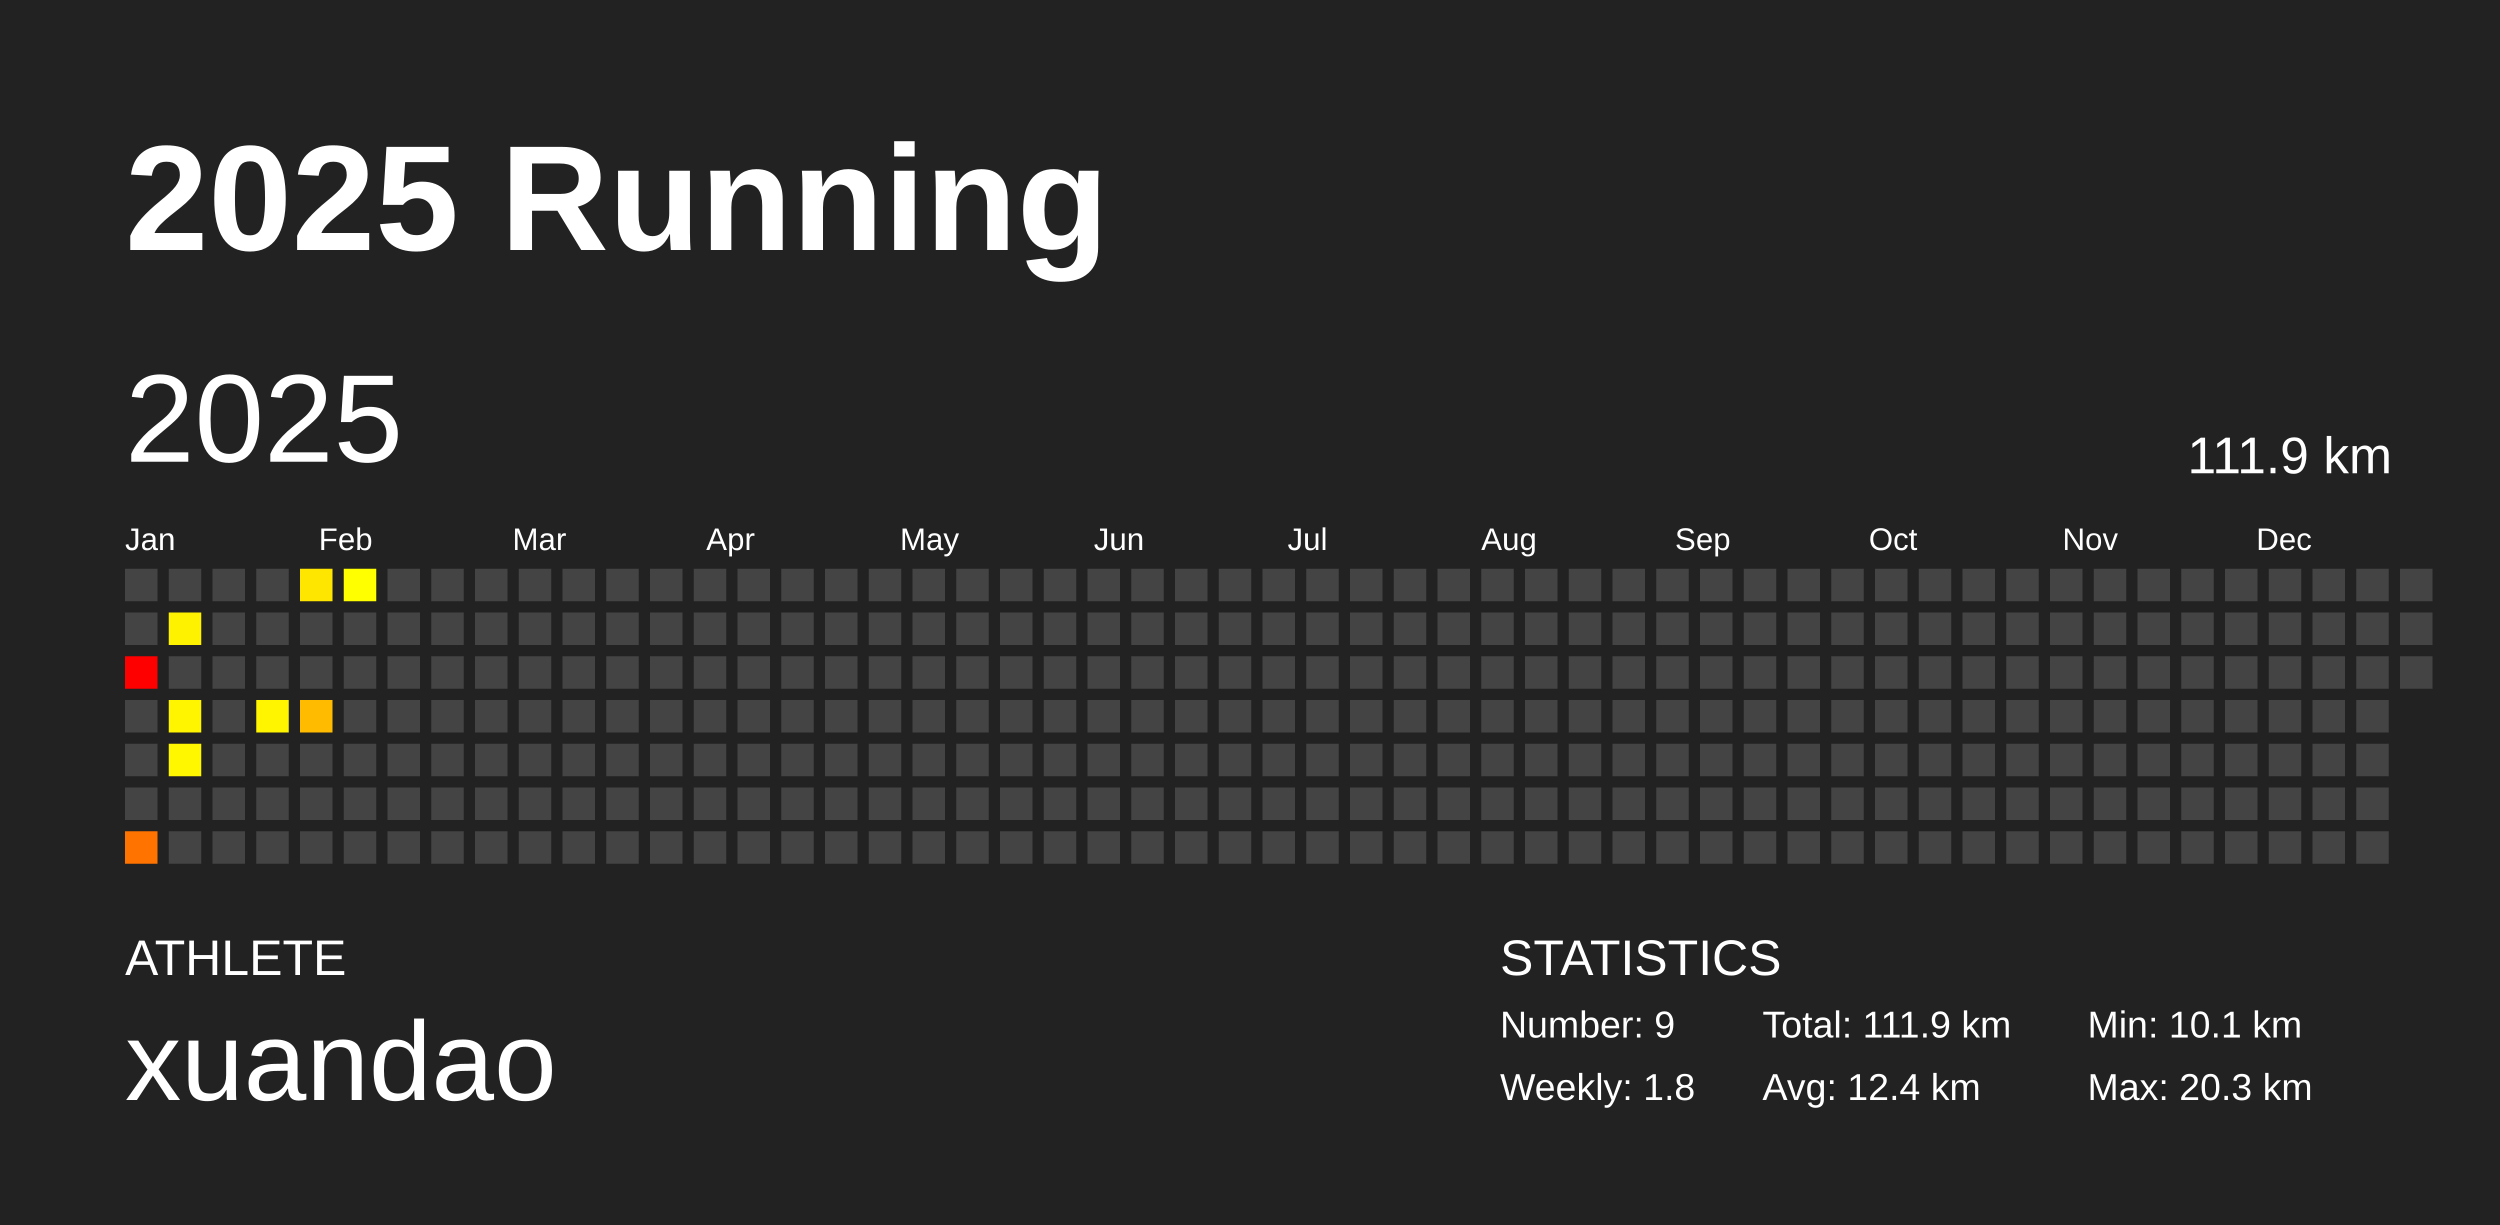
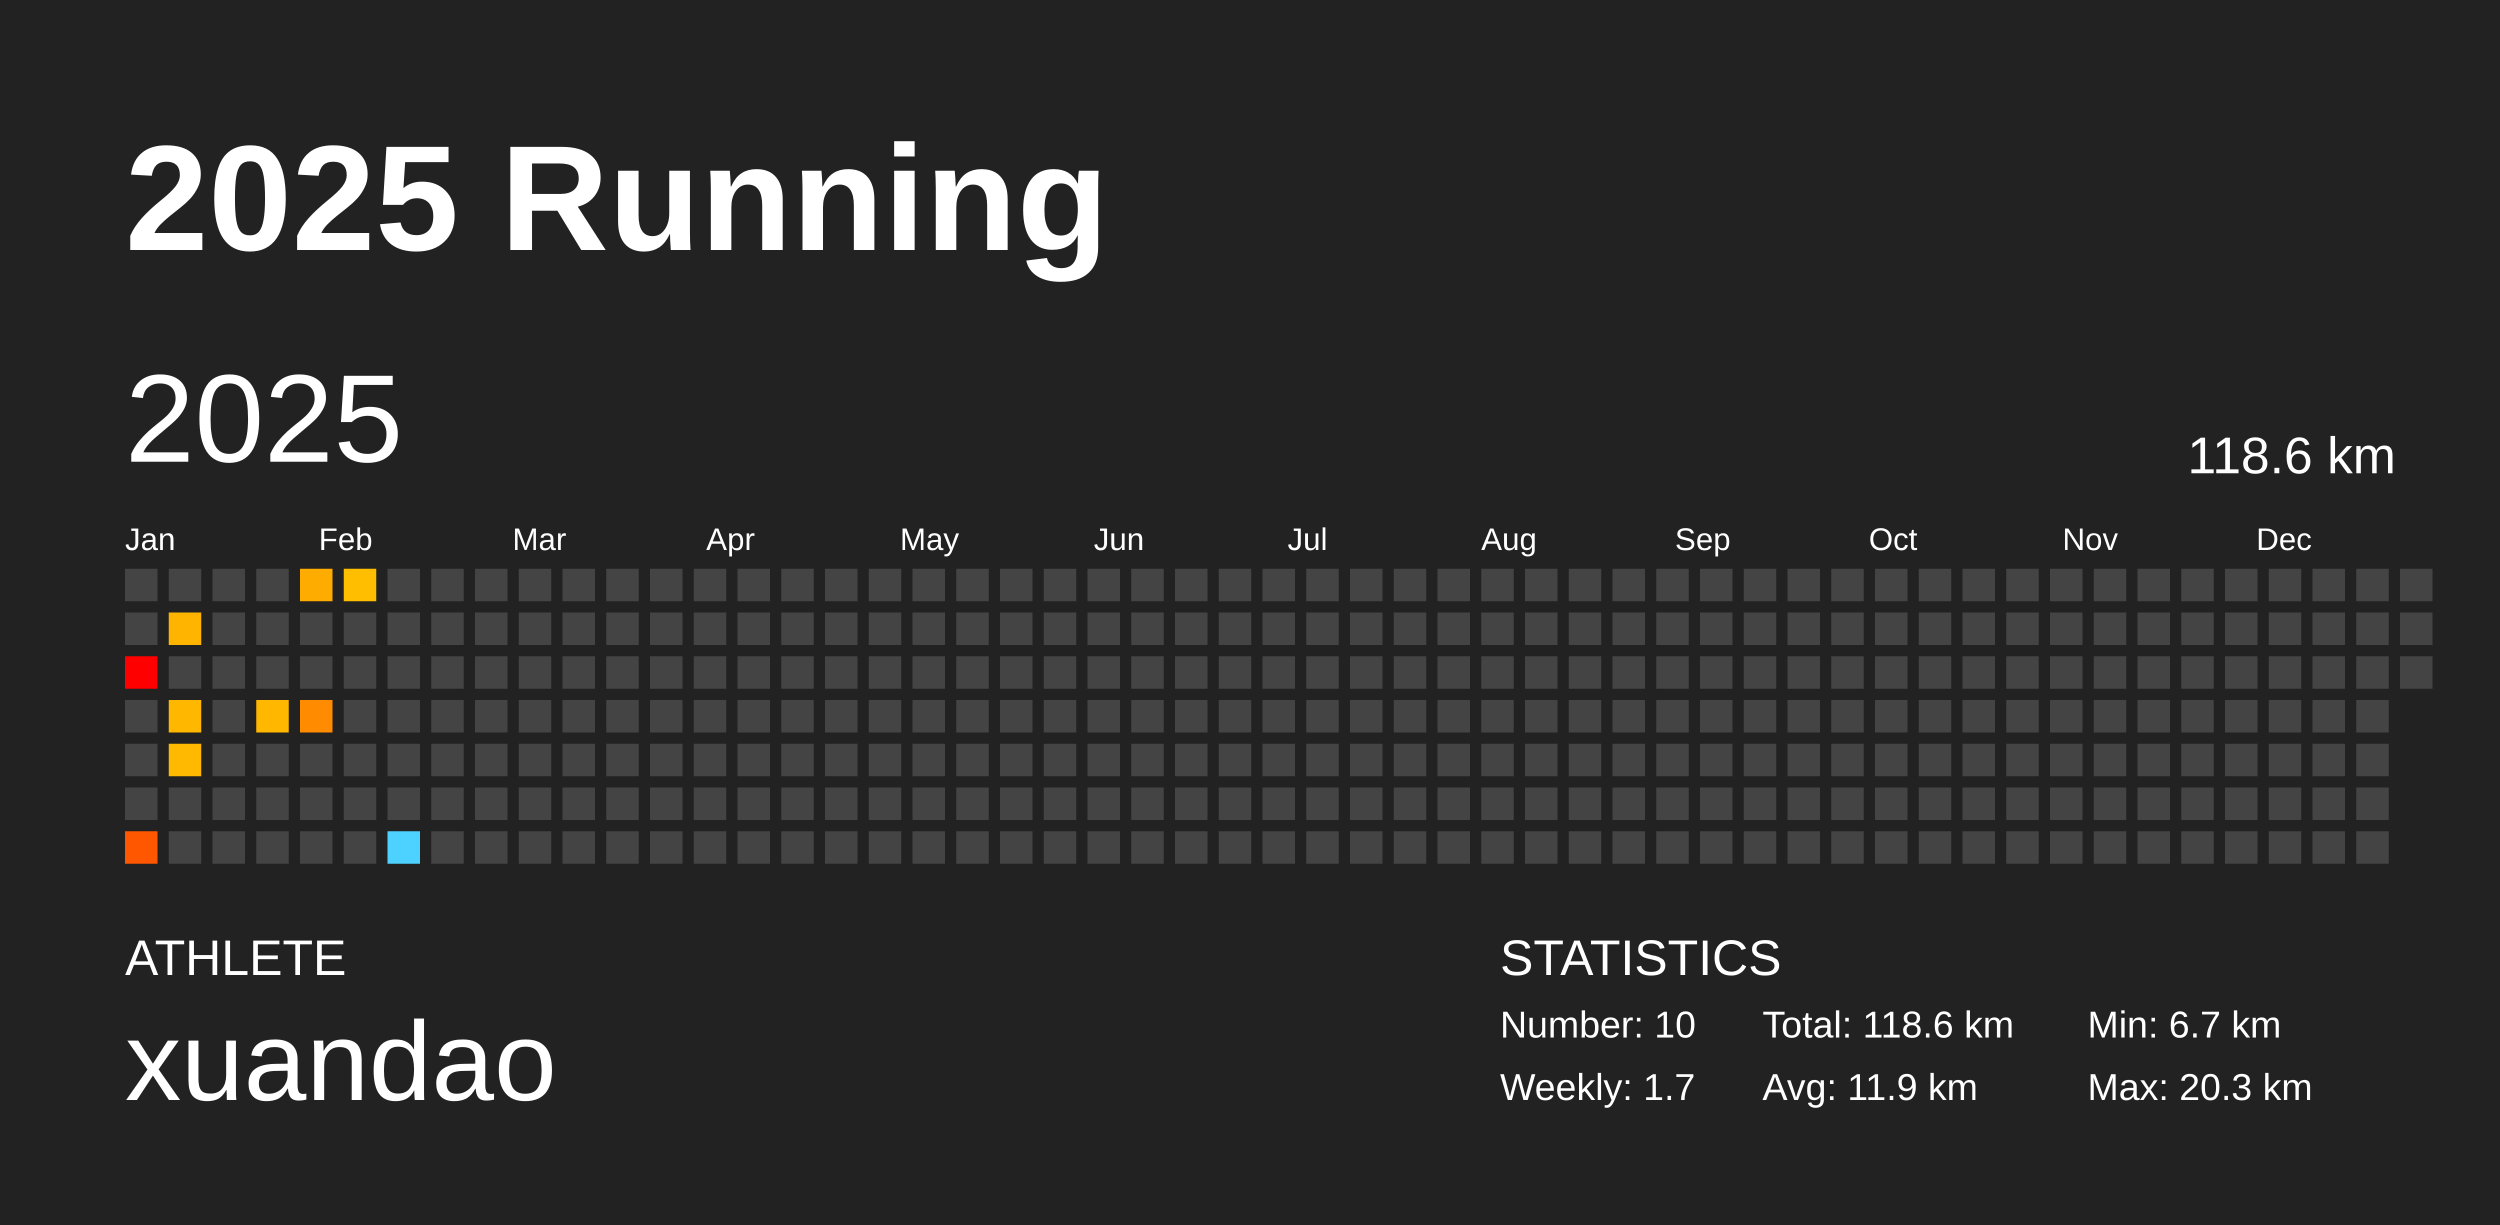
<svg xmlns="http://www.w3.org/2000/svg" baseProfile="full" height="98mm" version="1.1" viewBox="0,0,200,98" width="200mm">
  <defs />
  <rect fill="#222222" height="98" width="200" x="0" y="0" />
  <text fill="#FFFFFF" style="font-size:12px; font-family:Arial; font-weight:bold;" x="10" y="20">2025 Running</text>
  <text fill="#FFFFFF" style="font-size:4px; font-family:Arial" x="10" y="78">ATHLETE</text>
  <text fill="#FFFFFF" style="font-size:9px; font-family:Arial" x="10" y="88">xuandao</text>
  <text fill="#FFFFFF" style="font-size:4px; font-family:Arial" x="120" y="78">STATISTICS</text>
-   <text fill="#FFFFFF" style="font-size:3px; font-family:Arial" x="120" y="83">Number: 9</text>
-   <text fill="#FFFFFF" style="font-size:3px; font-family:Arial" x="120" y="88">Weekly: 1.8</text>
-   <text fill="#FFFFFF" style="font-size:3px; font-family:Arial" x="141" y="83">Total: 111.9 km</text>
-   <text fill="#FFFFFF" style="font-size:3px; font-family:Arial" x="141" y="88">Avg: 12.4 km</text>
-   <text fill="#FFFFFF" style="font-size:3px; font-family:Arial" x="167" y="83">Min: 10.1 km</text>
+   <text fill="#FFFFFF" style="font-size:3px; font-family:Arial" x="120" y="83">Number: 10</text>
+   <text fill="#FFFFFF" style="font-size:3px; font-family:Arial" x="120" y="88">Weekly: 1.7</text>
+   <text fill="#FFFFFF" style="font-size:3px; font-family:Arial" x="141" y="83">Total: 118.6 km</text>
+   <text fill="#FFFFFF" style="font-size:3px; font-family:Arial" x="141" y="88">Avg: 11.9 km</text>
+   <text fill="#FFFFFF" style="font-size:3px; font-family:Arial" x="167" y="83">Min: 6.7 km</text>
  <text fill="#FFFFFF" style="font-size:3px; font-family:Arial" x="167" y="88">Max: 20.3 km</text>
  <text dominant-baseline="hanging" fill="#FFFFFF" style="font-size:10.0px; font-family:Arial;" x="10" y="30">2025</text>
-   <text dominant-baseline="hanging" fill="#FFFFFF" style="font-size:4.125px; font-family:Arial;" x="175" y="35">111.9 km</text>
+   <text dominant-baseline="hanging" fill="#FFFFFF" style="font-size:4.125px; font-family:Arial;" x="175" y="35">118.6 km</text>
  <text fill="#FFFFFF" style="font-size:2.5px; font-family:Arial" x="10.0" y="44">Jan</text>
  <text fill="#FFFFFF" style="font-size:2.5px; font-family:Arial" x="25.5" y="44">Feb</text>
  <text fill="#FFFFFF" style="font-size:2.5px; font-family:Arial" x="41.0" y="44">Mar</text>
  <text fill="#FFFFFF" style="font-size:2.5px; font-family:Arial" x="56.5" y="44">Apr</text>
  <text fill="#FFFFFF" style="font-size:2.5px; font-family:Arial" x="72.0" y="44">May</text>
  <text fill="#FFFFFF" style="font-size:2.5px; font-family:Arial" x="87.5" y="44">Jun</text>
  <text fill="#FFFFFF" style="font-size:2.5px; font-family:Arial" x="103.0" y="44">Jul</text>
  <text fill="#FFFFFF" style="font-size:2.5px; font-family:Arial" x="118.5" y="44">Aug</text>
  <text fill="#FFFFFF" style="font-size:2.5px; font-family:Arial" x="134.0" y="44">Sep</text>
  <text fill="#FFFFFF" style="font-size:2.5px; font-family:Arial" x="149.5" y="44">Oct</text>
  <text fill="#FFFFFF" style="font-size:2.5px; font-family:Arial" x="165.0" y="44">Nov</text>
  <text fill="#FFFFFF" style="font-size:2.5px; font-family:Arial" x="180.5" y="44">Dec</text>
  <rect fill="#444444" height="2.6" width="2.6" x="10.0" y="45.5" />
  <rect fill="#444444" height="2.6" width="2.6" x="10.0" y="49.0" />
  <rect fill="red" height="2.6" width="2.6" x="10.0" y="52.5" />
  <rect fill="#444444" height="2.6" width="2.6" x="10.0" y="56.0" />
  <rect fill="#444444" height="2.6" width="2.6" x="10.0" y="59.5" />
  <rect fill="#444444" height="2.6" width="2.6" x="10.0" y="63.0" />
-   <rect fill="#ff7300" height="2.6" width="2.6" x="10.0" y="66.5" />
+   <rect fill="#ff5600" height="2.6" width="2.6" x="10.0" y="66.5" />
  <rect fill="#444444" height="2.6" width="2.6" x="13.5" y="45.5" />
-   <rect fill="#fff200" height="2.6" width="2.6" x="13.5" y="49.0" />
+   <rect fill="#ffb500" height="2.6" width="2.6" x="13.5" y="49.0" />
  <rect fill="#444444" height="2.6" width="2.6" x="13.5" y="52.5" />
-   <rect fill="#fff500" height="2.6" width="2.6" x="13.5" y="56.0" />
-   <rect fill="#fff700" height="2.6" width="2.6" x="13.5" y="59.5" />
+   <rect fill="#ffb700" height="2.6" width="2.6" x="13.5" y="56.0" />
+   <rect fill="#ffb900" height="2.6" width="2.6" x="13.5" y="59.5" />
  <rect fill="#444444" height="2.6" width="2.6" x="13.5" y="63.0" />
  <rect fill="#444444" height="2.6" width="2.6" x="13.5" y="66.5" />
  <rect fill="#444444" height="2.6" width="2.6" x="17.0" y="45.5" />
  <rect fill="#444444" height="2.6" width="2.6" x="17.0" y="49.0" />
  <rect fill="#444444" height="2.6" width="2.6" x="17.0" y="52.5" />
  <rect fill="#444444" height="2.6" width="2.6" x="17.0" y="56.0" />
  <rect fill="#444444" height="2.6" width="2.6" x="17.0" y="59.5" />
  <rect fill="#444444" height="2.6" width="2.6" x="17.0" y="63.0" />
  <rect fill="#444444" height="2.6" width="2.6" x="17.0" y="66.5" />
  <rect fill="#444444" height="2.6" width="2.6" x="20.5" y="45.5" />
  <rect fill="#444444" height="2.6" width="2.6" x="20.5" y="49.0" />
  <rect fill="#444444" height="2.6" width="2.6" x="20.5" y="52.5" />
-   <rect fill="#fff500" height="2.6" width="2.6" x="20.5" y="56.0" />
+   <rect fill="#ffb700" height="2.6" width="2.6" x="20.5" y="56.0" />
  <rect fill="#444444" height="2.6" width="2.6" x="20.5" y="59.5" />
  <rect fill="#444444" height="2.6" width="2.6" x="20.5" y="63.0" />
  <rect fill="#444444" height="2.6" width="2.6" x="20.5" y="66.5" />
-   <rect fill="#ffe600" height="2.6" width="2.6" x="24.0" y="45.5" />
+   <rect fill="#ffac00" height="2.6" width="2.6" x="24.0" y="45.5" />
  <rect fill="#444444" height="2.6" width="2.6" x="24.0" y="49.0" />
  <rect fill="#444444" height="2.6" width="2.6" x="24.0" y="52.5" />
-   <rect fill="#ffbb00" height="2.6" width="2.6" x="24.0" y="56.0" />
+   <rect fill="#ff8c00" height="2.6" width="2.6" x="24.0" y="56.0" />
  <rect fill="#444444" height="2.6" width="2.6" x="24.0" y="59.5" />
  <rect fill="#444444" height="2.6" width="2.6" x="24.0" y="63.0" />
  <rect fill="#444444" height="2.6" width="2.6" x="24.0" y="66.5" />
-   <rect fill="#ffff00" height="2.6" width="2.6" x="27.5" y="45.5" />
+   <rect fill="#ffbf00" height="2.6" width="2.6" x="27.5" y="45.5" />
  <rect fill="#444444" height="2.6" width="2.6" x="27.5" y="49.0" />
  <rect fill="#444444" height="2.6" width="2.6" x="27.5" y="52.5" />
  <rect fill="#444444" height="2.6" width="2.6" x="27.5" y="56.0" />
  <rect fill="#444444" height="2.6" width="2.6" x="27.5" y="59.5" />
  <rect fill="#444444" height="2.6" width="2.6" x="27.5" y="63.0" />
  <rect fill="#444444" height="2.6" width="2.6" x="27.5" y="66.5" />
  <rect fill="#444444" height="2.6" width="2.6" x="31.0" y="45.5" />
  <rect fill="#444444" height="2.6" width="2.6" x="31.0" y="49.0" />
  <rect fill="#444444" height="2.6" width="2.6" x="31.0" y="52.5" />
  <rect fill="#444444" height="2.6" width="2.6" x="31.0" y="56.0" />
  <rect fill="#444444" height="2.6" width="2.6" x="31.0" y="59.5" />
  <rect fill="#444444" height="2.6" width="2.6" x="31.0" y="63.0" />
-   <rect fill="#444444" height="2.6" width="2.6" x="31.0" y="66.5" />
+   <rect fill="#4dd2ff" height="2.6" width="2.6" x="31.0" y="66.5" />
  <rect fill="#444444" height="2.6" width="2.6" x="34.5" y="45.5" />
  <rect fill="#444444" height="2.6" width="2.6" x="34.5" y="49.0" />
  <rect fill="#444444" height="2.6" width="2.6" x="34.5" y="52.5" />
  <rect fill="#444444" height="2.6" width="2.6" x="34.5" y="56.0" />
  <rect fill="#444444" height="2.6" width="2.6" x="34.5" y="59.5" />
  <rect fill="#444444" height="2.6" width="2.6" x="34.5" y="63.0" />
  <rect fill="#444444" height="2.6" width="2.6" x="34.5" y="66.5" />
  <rect fill="#444444" height="2.6" width="2.6" x="38.0" y="45.5" />
  <rect fill="#444444" height="2.6" width="2.6" x="38.0" y="49.0" />
  <rect fill="#444444" height="2.6" width="2.6" x="38.0" y="52.5" />
  <rect fill="#444444" height="2.6" width="2.6" x="38.0" y="56.0" />
  <rect fill="#444444" height="2.6" width="2.6" x="38.0" y="59.5" />
  <rect fill="#444444" height="2.6" width="2.6" x="38.0" y="63.0" />
  <rect fill="#444444" height="2.6" width="2.6" x="38.0" y="66.5" />
  <rect fill="#444444" height="2.6" width="2.6" x="41.5" y="45.5" />
  <rect fill="#444444" height="2.6" width="2.6" x="41.5" y="49.0" />
  <rect fill="#444444" height="2.6" width="2.6" x="41.5" y="52.5" />
  <rect fill="#444444" height="2.6" width="2.6" x="41.5" y="56.0" />
  <rect fill="#444444" height="2.6" width="2.6" x="41.5" y="59.5" />
  <rect fill="#444444" height="2.6" width="2.6" x="41.5" y="63.0" />
  <rect fill="#444444" height="2.6" width="2.6" x="41.5" y="66.5" />
  <rect fill="#444444" height="2.6" width="2.6" x="45.0" y="45.5" />
  <rect fill="#444444" height="2.6" width="2.6" x="45.0" y="49.0" />
  <rect fill="#444444" height="2.6" width="2.6" x="45.0" y="52.5" />
  <rect fill="#444444" height="2.6" width="2.6" x="45.0" y="56.0" />
  <rect fill="#444444" height="2.6" width="2.6" x="45.0" y="59.5" />
  <rect fill="#444444" height="2.6" width="2.6" x="45.0" y="63.0" />
  <rect fill="#444444" height="2.6" width="2.6" x="45.0" y="66.5" />
  <rect fill="#444444" height="2.6" width="2.6" x="48.5" y="45.5" />
  <rect fill="#444444" height="2.6" width="2.6" x="48.5" y="49.0" />
  <rect fill="#444444" height="2.6" width="2.6" x="48.5" y="52.5" />
  <rect fill="#444444" height="2.6" width="2.6" x="48.5" y="56.0" />
  <rect fill="#444444" height="2.6" width="2.6" x="48.5" y="59.5" />
  <rect fill="#444444" height="2.6" width="2.6" x="48.5" y="63.0" />
  <rect fill="#444444" height="2.6" width="2.6" x="48.5" y="66.5" />
  <rect fill="#444444" height="2.6" width="2.6" x="52.0" y="45.5" />
  <rect fill="#444444" height="2.6" width="2.6" x="52.0" y="49.0" />
  <rect fill="#444444" height="2.6" width="2.6" x="52.0" y="52.5" />
  <rect fill="#444444" height="2.6" width="2.6" x="52.0" y="56.0" />
  <rect fill="#444444" height="2.6" width="2.6" x="52.0" y="59.5" />
  <rect fill="#444444" height="2.6" width="2.6" x="52.0" y="63.0" />
  <rect fill="#444444" height="2.6" width="2.6" x="52.0" y="66.5" />
  <rect fill="#444444" height="2.6" width="2.6" x="55.5" y="45.5" />
  <rect fill="#444444" height="2.6" width="2.6" x="55.5" y="49.0" />
  <rect fill="#444444" height="2.6" width="2.6" x="55.5" y="52.5" />
  <rect fill="#444444" height="2.6" width="2.6" x="55.5" y="56.0" />
  <rect fill="#444444" height="2.6" width="2.6" x="55.5" y="59.5" />
  <rect fill="#444444" height="2.6" width="2.6" x="55.5" y="63.0" />
  <rect fill="#444444" height="2.6" width="2.6" x="55.5" y="66.5" />
  <rect fill="#444444" height="2.6" width="2.6" x="59.0" y="45.5" />
  <rect fill="#444444" height="2.6" width="2.6" x="59.0" y="49.0" />
  <rect fill="#444444" height="2.6" width="2.6" x="59.0" y="52.5" />
  <rect fill="#444444" height="2.6" width="2.6" x="59.0" y="56.0" />
  <rect fill="#444444" height="2.6" width="2.6" x="59.0" y="59.5" />
  <rect fill="#444444" height="2.6" width="2.6" x="59.0" y="63.0" />
  <rect fill="#444444" height="2.6" width="2.6" x="59.0" y="66.5" />
  <rect fill="#444444" height="2.6" width="2.6" x="62.5" y="45.5" />
  <rect fill="#444444" height="2.6" width="2.6" x="62.5" y="49.0" />
  <rect fill="#444444" height="2.6" width="2.6" x="62.5" y="52.5" />
  <rect fill="#444444" height="2.6" width="2.6" x="62.5" y="56.0" />
  <rect fill="#444444" height="2.6" width="2.6" x="62.5" y="59.5" />
  <rect fill="#444444" height="2.6" width="2.6" x="62.5" y="63.0" />
  <rect fill="#444444" height="2.6" width="2.6" x="62.5" y="66.5" />
  <rect fill="#444444" height="2.6" width="2.6" x="66.0" y="45.5" />
  <rect fill="#444444" height="2.6" width="2.6" x="66.0" y="49.0" />
  <rect fill="#444444" height="2.6" width="2.6" x="66.0" y="52.5" />
  <rect fill="#444444" height="2.6" width="2.6" x="66.0" y="56.0" />
  <rect fill="#444444" height="2.6" width="2.6" x="66.0" y="59.5" />
  <rect fill="#444444" height="2.6" width="2.6" x="66.0" y="63.0" />
  <rect fill="#444444" height="2.6" width="2.6" x="66.0" y="66.5" />
  <rect fill="#444444" height="2.6" width="2.6" x="69.5" y="45.5" />
  <rect fill="#444444" height="2.6" width="2.6" x="69.5" y="49.0" />
  <rect fill="#444444" height="2.6" width="2.6" x="69.5" y="52.5" />
  <rect fill="#444444" height="2.6" width="2.6" x="69.5" y="56.0" />
  <rect fill="#444444" height="2.6" width="2.6" x="69.5" y="59.5" />
  <rect fill="#444444" height="2.6" width="2.6" x="69.5" y="63.0" />
  <rect fill="#444444" height="2.6" width="2.6" x="69.5" y="66.5" />
  <rect fill="#444444" height="2.6" width="2.6" x="73.0" y="45.5" />
  <rect fill="#444444" height="2.6" width="2.6" x="73.0" y="49.0" />
  <rect fill="#444444" height="2.6" width="2.6" x="73.0" y="52.5" />
  <rect fill="#444444" height="2.6" width="2.6" x="73.0" y="56.0" />
  <rect fill="#444444" height="2.6" width="2.6" x="73.0" y="59.5" />
  <rect fill="#444444" height="2.6" width="2.6" x="73.0" y="63.0" />
  <rect fill="#444444" height="2.6" width="2.6" x="73.0" y="66.5" />
  <rect fill="#444444" height="2.6" width="2.6" x="76.5" y="45.5" />
  <rect fill="#444444" height="2.6" width="2.6" x="76.5" y="49.0" />
  <rect fill="#444444" height="2.6" width="2.6" x="76.5" y="52.5" />
  <rect fill="#444444" height="2.6" width="2.6" x="76.5" y="56.0" />
  <rect fill="#444444" height="2.6" width="2.6" x="76.5" y="59.5" />
  <rect fill="#444444" height="2.6" width="2.6" x="76.5" y="63.0" />
  <rect fill="#444444" height="2.6" width="2.6" x="76.5" y="66.5" />
  <rect fill="#444444" height="2.6" width="2.6" x="80.0" y="45.5" />
  <rect fill="#444444" height="2.6" width="2.6" x="80.0" y="49.0" />
  <rect fill="#444444" height="2.6" width="2.6" x="80.0" y="52.5" />
  <rect fill="#444444" height="2.6" width="2.6" x="80.0" y="56.0" />
  <rect fill="#444444" height="2.6" width="2.6" x="80.0" y="59.5" />
  <rect fill="#444444" height="2.6" width="2.6" x="80.0" y="63.0" />
  <rect fill="#444444" height="2.6" width="2.6" x="80.0" y="66.5" />
  <rect fill="#444444" height="2.6" width="2.6" x="83.5" y="45.5" />
  <rect fill="#444444" height="2.6" width="2.6" x="83.5" y="49.0" />
  <rect fill="#444444" height="2.6" width="2.6" x="83.5" y="52.5" />
  <rect fill="#444444" height="2.6" width="2.6" x="83.5" y="56.0" />
  <rect fill="#444444" height="2.6" width="2.6" x="83.5" y="59.5" />
  <rect fill="#444444" height="2.6" width="2.6" x="83.5" y="63.0" />
  <rect fill="#444444" height="2.6" width="2.6" x="83.5" y="66.5" />
  <rect fill="#444444" height="2.6" width="2.6" x="87.0" y="45.5" />
  <rect fill="#444444" height="2.6" width="2.6" x="87.0" y="49.0" />
  <rect fill="#444444" height="2.6" width="2.6" x="87.0" y="52.5" />
  <rect fill="#444444" height="2.6" width="2.6" x="87.0" y="56.0" />
  <rect fill="#444444" height="2.6" width="2.6" x="87.0" y="59.5" />
  <rect fill="#444444" height="2.6" width="2.6" x="87.0" y="63.0" />
  <rect fill="#444444" height="2.6" width="2.6" x="87.0" y="66.5" />
  <rect fill="#444444" height="2.6" width="2.6" x="90.5" y="45.5" />
  <rect fill="#444444" height="2.6" width="2.6" x="90.5" y="49.0" />
  <rect fill="#444444" height="2.6" width="2.6" x="90.5" y="52.5" />
  <rect fill="#444444" height="2.6" width="2.6" x="90.5" y="56.0" />
  <rect fill="#444444" height="2.6" width="2.6" x="90.5" y="59.5" />
  <rect fill="#444444" height="2.6" width="2.6" x="90.5" y="63.0" />
  <rect fill="#444444" height="2.6" width="2.6" x="90.5" y="66.5" />
  <rect fill="#444444" height="2.6" width="2.6" x="94.0" y="45.5" />
  <rect fill="#444444" height="2.6" width="2.6" x="94.0" y="49.0" />
  <rect fill="#444444" height="2.6" width="2.6" x="94.0" y="52.5" />
  <rect fill="#444444" height="2.6" width="2.6" x="94.0" y="56.0" />
  <rect fill="#444444" height="2.6" width="2.6" x="94.0" y="59.5" />
  <rect fill="#444444" height="2.6" width="2.6" x="94.0" y="63.0" />
  <rect fill="#444444" height="2.6" width="2.6" x="94.0" y="66.5" />
  <rect fill="#444444" height="2.6" width="2.6" x="97.5" y="45.5" />
  <rect fill="#444444" height="2.6" width="2.6" x="97.5" y="49.0" />
  <rect fill="#444444" height="2.6" width="2.6" x="97.5" y="52.5" />
  <rect fill="#444444" height="2.6" width="2.6" x="97.5" y="56.0" />
  <rect fill="#444444" height="2.6" width="2.6" x="97.5" y="59.5" />
  <rect fill="#444444" height="2.6" width="2.6" x="97.5" y="63.0" />
  <rect fill="#444444" height="2.6" width="2.6" x="97.5" y="66.5" />
  <rect fill="#444444" height="2.6" width="2.6" x="101.0" y="45.5" />
  <rect fill="#444444" height="2.6" width="2.6" x="101.0" y="49.0" />
  <rect fill="#444444" height="2.6" width="2.6" x="101.0" y="52.5" />
  <rect fill="#444444" height="2.6" width="2.6" x="101.0" y="56.0" />
  <rect fill="#444444" height="2.6" width="2.6" x="101.0" y="59.5" />
  <rect fill="#444444" height="2.6" width="2.6" x="101.0" y="63.0" />
  <rect fill="#444444" height="2.6" width="2.6" x="101.0" y="66.5" />
  <rect fill="#444444" height="2.6" width="2.6" x="104.5" y="45.5" />
  <rect fill="#444444" height="2.6" width="2.6" x="104.5" y="49.0" />
  <rect fill="#444444" height="2.6" width="2.6" x="104.5" y="52.5" />
  <rect fill="#444444" height="2.6" width="2.6" x="104.5" y="56.0" />
  <rect fill="#444444" height="2.6" width="2.6" x="104.5" y="59.5" />
  <rect fill="#444444" height="2.6" width="2.6" x="104.5" y="63.0" />
  <rect fill="#444444" height="2.6" width="2.6" x="104.5" y="66.5" />
  <rect fill="#444444" height="2.6" width="2.6" x="108.0" y="45.5" />
  <rect fill="#444444" height="2.6" width="2.6" x="108.0" y="49.0" />
  <rect fill="#444444" height="2.6" width="2.6" x="108.0" y="52.5" />
  <rect fill="#444444" height="2.6" width="2.6" x="108.0" y="56.0" />
  <rect fill="#444444" height="2.6" width="2.6" x="108.0" y="59.5" />
  <rect fill="#444444" height="2.6" width="2.6" x="108.0" y="63.0" />
  <rect fill="#444444" height="2.6" width="2.6" x="108.0" y="66.5" />
  <rect fill="#444444" height="2.6" width="2.6" x="111.5" y="45.5" />
  <rect fill="#444444" height="2.6" width="2.6" x="111.5" y="49.0" />
  <rect fill="#444444" height="2.6" width="2.6" x="111.5" y="52.5" />
  <rect fill="#444444" height="2.6" width="2.6" x="111.5" y="56.0" />
  <rect fill="#444444" height="2.6" width="2.6" x="111.5" y="59.5" />
  <rect fill="#444444" height="2.6" width="2.6" x="111.5" y="63.0" />
  <rect fill="#444444" height="2.6" width="2.6" x="111.5" y="66.5" />
  <rect fill="#444444" height="2.6" width="2.6" x="115.0" y="45.5" />
  <rect fill="#444444" height="2.6" width="2.6" x="115.0" y="49.0" />
  <rect fill="#444444" height="2.6" width="2.6" x="115.0" y="52.5" />
  <rect fill="#444444" height="2.6" width="2.6" x="115.0" y="56.0" />
  <rect fill="#444444" height="2.6" width="2.6" x="115.0" y="59.5" />
  <rect fill="#444444" height="2.6" width="2.6" x="115.0" y="63.0" />
  <rect fill="#444444" height="2.6" width="2.6" x="115.0" y="66.5" />
  <rect fill="#444444" height="2.6" width="2.6" x="118.5" y="45.5" />
  <rect fill="#444444" height="2.6" width="2.6" x="118.5" y="49.0" />
  <rect fill="#444444" height="2.6" width="2.6" x="118.5" y="52.5" />
  <rect fill="#444444" height="2.6" width="2.6" x="118.5" y="56.0" />
  <rect fill="#444444" height="2.6" width="2.6" x="118.5" y="59.5" />
  <rect fill="#444444" height="2.6" width="2.6" x="118.5" y="63.0" />
  <rect fill="#444444" height="2.6" width="2.6" x="118.5" y="66.5" />
  <rect fill="#444444" height="2.6" width="2.6" x="122.0" y="45.5" />
  <rect fill="#444444" height="2.6" width="2.6" x="122.0" y="49.0" />
  <rect fill="#444444" height="2.6" width="2.6" x="122.0" y="52.5" />
  <rect fill="#444444" height="2.6" width="2.6" x="122.0" y="56.0" />
  <rect fill="#444444" height="2.6" width="2.6" x="122.0" y="59.5" />
  <rect fill="#444444" height="2.6" width="2.6" x="122.0" y="63.0" />
  <rect fill="#444444" height="2.6" width="2.6" x="122.0" y="66.5" />
  <rect fill="#444444" height="2.6" width="2.6" x="125.5" y="45.5" />
  <rect fill="#444444" height="2.6" width="2.6" x="125.5" y="49.0" />
  <rect fill="#444444" height="2.6" width="2.6" x="125.5" y="52.5" />
  <rect fill="#444444" height="2.6" width="2.6" x="125.5" y="56.0" />
  <rect fill="#444444" height="2.6" width="2.6" x="125.5" y="59.5" />
  <rect fill="#444444" height="2.6" width="2.6" x="125.5" y="63.0" />
  <rect fill="#444444" height="2.6" width="2.6" x="125.5" y="66.5" />
  <rect fill="#444444" height="2.6" width="2.6" x="129.0" y="45.5" />
  <rect fill="#444444" height="2.6" width="2.6" x="129.0" y="49.0" />
  <rect fill="#444444" height="2.6" width="2.6" x="129.0" y="52.5" />
  <rect fill="#444444" height="2.6" width="2.6" x="129.0" y="56.0" />
  <rect fill="#444444" height="2.6" width="2.6" x="129.0" y="59.5" />
  <rect fill="#444444" height="2.6" width="2.6" x="129.0" y="63.0" />
  <rect fill="#444444" height="2.6" width="2.6" x="129.0" y="66.5" />
  <rect fill="#444444" height="2.6" width="2.6" x="132.5" y="45.5" />
  <rect fill="#444444" height="2.6" width="2.6" x="132.5" y="49.0" />
  <rect fill="#444444" height="2.6" width="2.6" x="132.5" y="52.5" />
  <rect fill="#444444" height="2.6" width="2.6" x="132.5" y="56.0" />
  <rect fill="#444444" height="2.6" width="2.6" x="132.5" y="59.5" />
  <rect fill="#444444" height="2.6" width="2.6" x="132.5" y="63.0" />
  <rect fill="#444444" height="2.6" width="2.6" x="132.5" y="66.5" />
  <rect fill="#444444" height="2.6" width="2.6" x="136.0" y="45.5" />
  <rect fill="#444444" height="2.6" width="2.6" x="136.0" y="49.0" />
  <rect fill="#444444" height="2.6" width="2.6" x="136.0" y="52.5" />
  <rect fill="#444444" height="2.6" width="2.6" x="136.0" y="56.0" />
  <rect fill="#444444" height="2.6" width="2.6" x="136.0" y="59.5" />
  <rect fill="#444444" height="2.6" width="2.6" x="136.0" y="63.0" />
  <rect fill="#444444" height="2.6" width="2.6" x="136.0" y="66.5" />
  <rect fill="#444444" height="2.6" width="2.6" x="139.5" y="45.5" />
  <rect fill="#444444" height="2.6" width="2.6" x="139.5" y="49.0" />
  <rect fill="#444444" height="2.6" width="2.6" x="139.5" y="52.5" />
  <rect fill="#444444" height="2.6" width="2.6" x="139.5" y="56.0" />
  <rect fill="#444444" height="2.6" width="2.6" x="139.5" y="59.5" />
  <rect fill="#444444" height="2.6" width="2.6" x="139.5" y="63.0" />
  <rect fill="#444444" height="2.6" width="2.6" x="139.5" y="66.5" />
  <rect fill="#444444" height="2.6" width="2.6" x="143.0" y="45.5" />
  <rect fill="#444444" height="2.6" width="2.6" x="143.0" y="49.0" />
  <rect fill="#444444" height="2.6" width="2.6" x="143.0" y="52.5" />
  <rect fill="#444444" height="2.6" width="2.6" x="143.0" y="56.0" />
  <rect fill="#444444" height="2.6" width="2.6" x="143.0" y="59.5" />
  <rect fill="#444444" height="2.6" width="2.6" x="143.0" y="63.0" />
  <rect fill="#444444" height="2.6" width="2.6" x="143.0" y="66.5" />
  <rect fill="#444444" height="2.6" width="2.6" x="146.5" y="45.5" />
  <rect fill="#444444" height="2.6" width="2.6" x="146.5" y="49.0" />
  <rect fill="#444444" height="2.6" width="2.6" x="146.5" y="52.5" />
  <rect fill="#444444" height="2.6" width="2.6" x="146.5" y="56.0" />
  <rect fill="#444444" height="2.6" width="2.6" x="146.5" y="59.5" />
  <rect fill="#444444" height="2.6" width="2.6" x="146.5" y="63.0" />
  <rect fill="#444444" height="2.6" width="2.6" x="146.5" y="66.5" />
  <rect fill="#444444" height="2.6" width="2.6" x="150.0" y="45.5" />
  <rect fill="#444444" height="2.6" width="2.6" x="150.0" y="49.0" />
  <rect fill="#444444" height="2.6" width="2.6" x="150.0" y="52.5" />
  <rect fill="#444444" height="2.6" width="2.6" x="150.0" y="56.0" />
  <rect fill="#444444" height="2.6" width="2.6" x="150.0" y="59.5" />
  <rect fill="#444444" height="2.6" width="2.6" x="150.0" y="63.0" />
  <rect fill="#444444" height="2.6" width="2.6" x="150.0" y="66.5" />
  <rect fill="#444444" height="2.6" width="2.6" x="153.5" y="45.5" />
  <rect fill="#444444" height="2.6" width="2.6" x="153.5" y="49.0" />
  <rect fill="#444444" height="2.6" width="2.6" x="153.5" y="52.5" />
  <rect fill="#444444" height="2.6" width="2.6" x="153.5" y="56.0" />
  <rect fill="#444444" height="2.6" width="2.6" x="153.5" y="59.5" />
  <rect fill="#444444" height="2.6" width="2.6" x="153.5" y="63.0" />
  <rect fill="#444444" height="2.6" width="2.6" x="153.5" y="66.5" />
  <rect fill="#444444" height="2.6" width="2.6" x="157.0" y="45.5" />
  <rect fill="#444444" height="2.6" width="2.6" x="157.0" y="49.0" />
  <rect fill="#444444" height="2.6" width="2.6" x="157.0" y="52.5" />
  <rect fill="#444444" height="2.6" width="2.6" x="157.0" y="56.0" />
  <rect fill="#444444" height="2.6" width="2.6" x="157.0" y="59.5" />
  <rect fill="#444444" height="2.6" width="2.6" x="157.0" y="63.0" />
  <rect fill="#444444" height="2.6" width="2.6" x="157.0" y="66.5" />
  <rect fill="#444444" height="2.6" width="2.6" x="160.5" y="45.5" />
  <rect fill="#444444" height="2.6" width="2.6" x="160.5" y="49.0" />
  <rect fill="#444444" height="2.6" width="2.6" x="160.5" y="52.5" />
  <rect fill="#444444" height="2.6" width="2.6" x="160.5" y="56.0" />
  <rect fill="#444444" height="2.6" width="2.6" x="160.5" y="59.5" />
  <rect fill="#444444" height="2.6" width="2.6" x="160.5" y="63.0" />
  <rect fill="#444444" height="2.6" width="2.6" x="160.5" y="66.5" />
  <rect fill="#444444" height="2.6" width="2.6" x="164.0" y="45.5" />
  <rect fill="#444444" height="2.6" width="2.6" x="164.0" y="49.0" />
  <rect fill="#444444" height="2.6" width="2.6" x="164.0" y="52.5" />
  <rect fill="#444444" height="2.6" width="2.6" x="164.0" y="56.0" />
  <rect fill="#444444" height="2.6" width="2.6" x="164.0" y="59.5" />
  <rect fill="#444444" height="2.6" width="2.6" x="164.0" y="63.0" />
  <rect fill="#444444" height="2.6" width="2.6" x="164.0" y="66.5" />
  <rect fill="#444444" height="2.6" width="2.6" x="167.5" y="45.5" />
  <rect fill="#444444" height="2.6" width="2.6" x="167.5" y="49.0" />
  <rect fill="#444444" height="2.6" width="2.6" x="167.5" y="52.5" />
  <rect fill="#444444" height="2.6" width="2.6" x="167.5" y="56.0" />
  <rect fill="#444444" height="2.6" width="2.6" x="167.5" y="59.5" />
  <rect fill="#444444" height="2.6" width="2.6" x="167.5" y="63.0" />
  <rect fill="#444444" height="2.6" width="2.6" x="167.5" y="66.5" />
  <rect fill="#444444" height="2.6" width="2.6" x="171.0" y="45.5" />
  <rect fill="#444444" height="2.6" width="2.6" x="171.0" y="49.0" />
  <rect fill="#444444" height="2.6" width="2.6" x="171.0" y="52.5" />
  <rect fill="#444444" height="2.6" width="2.6" x="171.0" y="56.0" />
  <rect fill="#444444" height="2.6" width="2.6" x="171.0" y="59.5" />
  <rect fill="#444444" height="2.6" width="2.6" x="171.0" y="63.0" />
  <rect fill="#444444" height="2.6" width="2.6" x="171.0" y="66.5" />
  <rect fill="#444444" height="2.6" width="2.6" x="174.5" y="45.5" />
  <rect fill="#444444" height="2.6" width="2.6" x="174.5" y="49.0" />
  <rect fill="#444444" height="2.6" width="2.6" x="174.5" y="52.5" />
  <rect fill="#444444" height="2.6" width="2.6" x="174.5" y="56.0" />
  <rect fill="#444444" height="2.6" width="2.6" x="174.5" y="59.5" />
  <rect fill="#444444" height="2.6" width="2.6" x="174.5" y="63.0" />
  <rect fill="#444444" height="2.6" width="2.6" x="174.5" y="66.5" />
  <rect fill="#444444" height="2.6" width="2.6" x="178.0" y="45.5" />
  <rect fill="#444444" height="2.6" width="2.6" x="178.0" y="49.0" />
  <rect fill="#444444" height="2.6" width="2.6" x="178.0" y="52.5" />
  <rect fill="#444444" height="2.6" width="2.6" x="178.0" y="56.0" />
  <rect fill="#444444" height="2.6" width="2.6" x="178.0" y="59.5" />
  <rect fill="#444444" height="2.6" width="2.6" x="178.0" y="63.0" />
  <rect fill="#444444" height="2.6" width="2.6" x="178.0" y="66.5" />
  <rect fill="#444444" height="2.6" width="2.6" x="181.5" y="45.5" />
  <rect fill="#444444" height="2.6" width="2.6" x="181.5" y="49.0" />
  <rect fill="#444444" height="2.6" width="2.6" x="181.5" y="52.5" />
  <rect fill="#444444" height="2.6" width="2.6" x="181.5" y="56.0" />
  <rect fill="#444444" height="2.6" width="2.6" x="181.5" y="59.5" />
  <rect fill="#444444" height="2.6" width="2.6" x="181.5" y="63.0" />
  <rect fill="#444444" height="2.6" width="2.6" x="181.5" y="66.5" />
  <rect fill="#444444" height="2.6" width="2.6" x="185.0" y="45.5" />
  <rect fill="#444444" height="2.6" width="2.6" x="185.0" y="49.0" />
  <rect fill="#444444" height="2.6" width="2.6" x="185.0" y="52.5" />
  <rect fill="#444444" height="2.6" width="2.6" x="185.0" y="56.0" />
  <rect fill="#444444" height="2.6" width="2.6" x="185.0" y="59.5" />
  <rect fill="#444444" height="2.6" width="2.6" x="185.0" y="63.0" />
  <rect fill="#444444" height="2.6" width="2.6" x="185.0" y="66.5" />
  <rect fill="#444444" height="2.6" width="2.6" x="188.5" y="45.5" />
  <rect fill="#444444" height="2.6" width="2.6" x="188.5" y="49.0" />
  <rect fill="#444444" height="2.6" width="2.6" x="188.5" y="52.5" />
  <rect fill="#444444" height="2.6" width="2.6" x="188.5" y="56.0" />
  <rect fill="#444444" height="2.6" width="2.6" x="188.5" y="59.5" />
  <rect fill="#444444" height="2.6" width="2.6" x="188.5" y="63.0" />
  <rect fill="#444444" height="2.6" width="2.6" x="188.5" y="66.5" />
  <rect fill="#444444" height="2.6" width="2.6" x="192.0" y="45.5" />
  <rect fill="#444444" height="2.6" width="2.6" x="192.0" y="49.0" />
  <rect fill="#444444" height="2.6" width="2.6" x="192.0" y="52.5" />
</svg>
